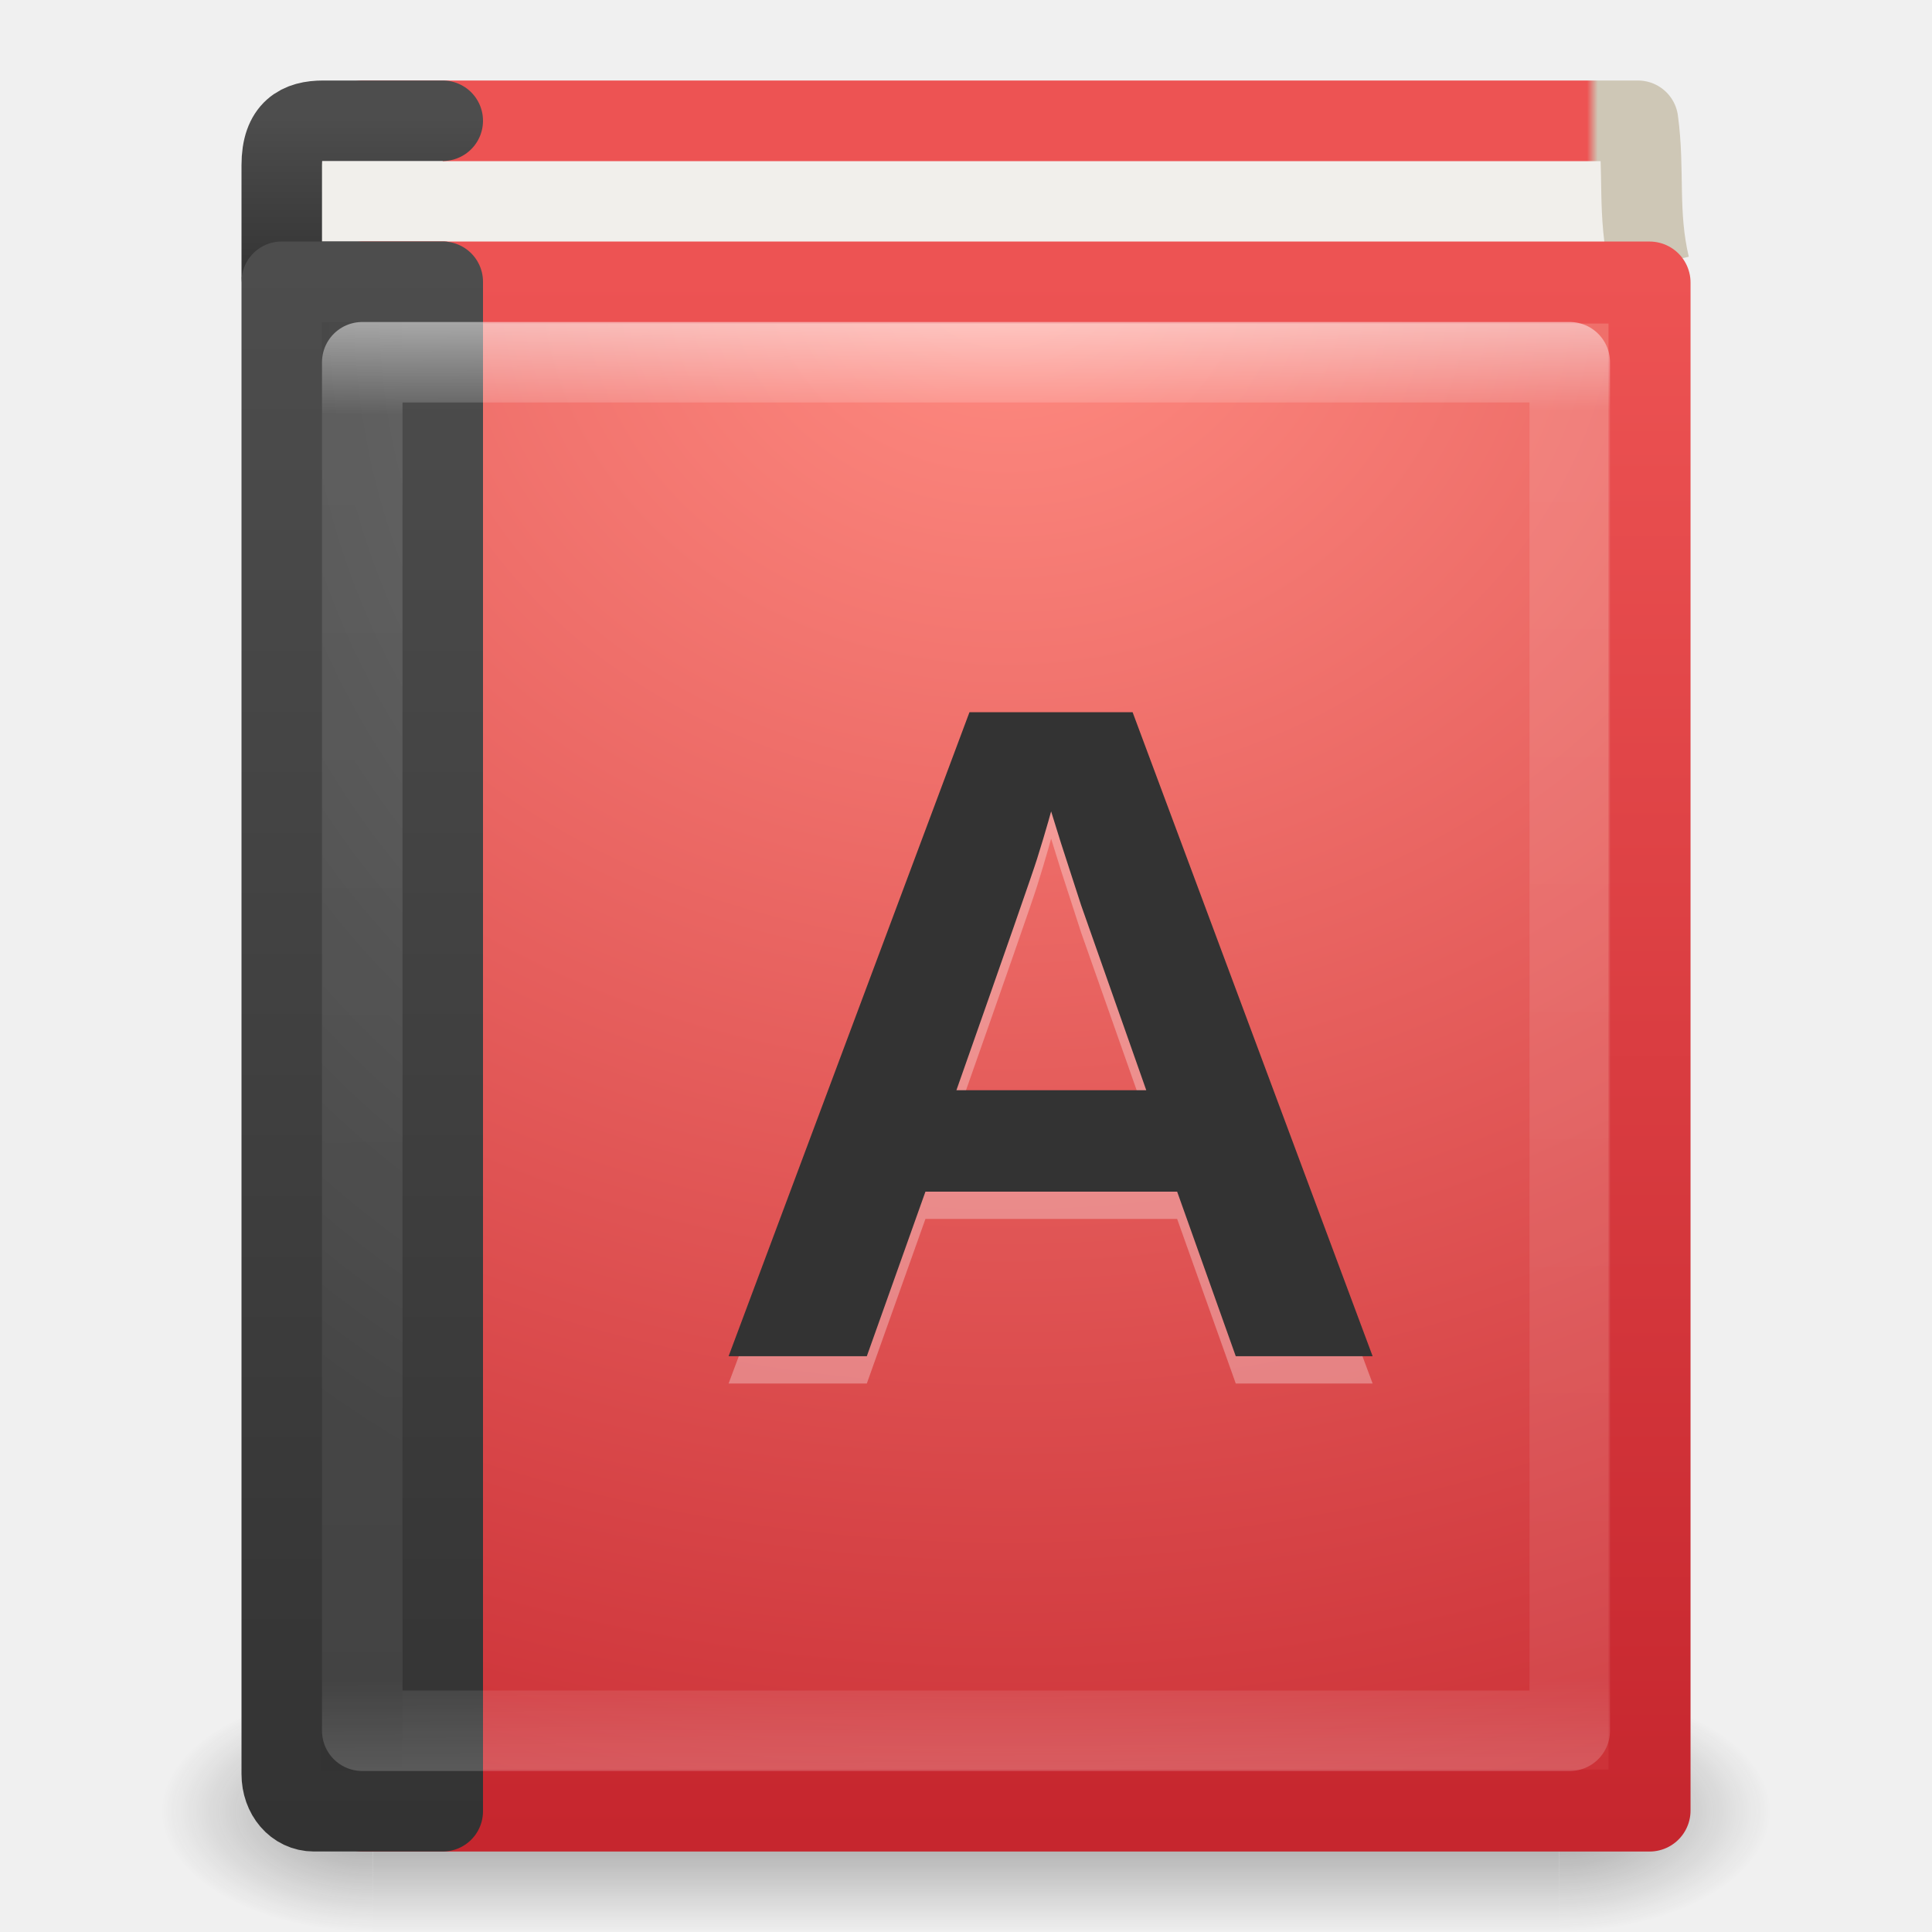
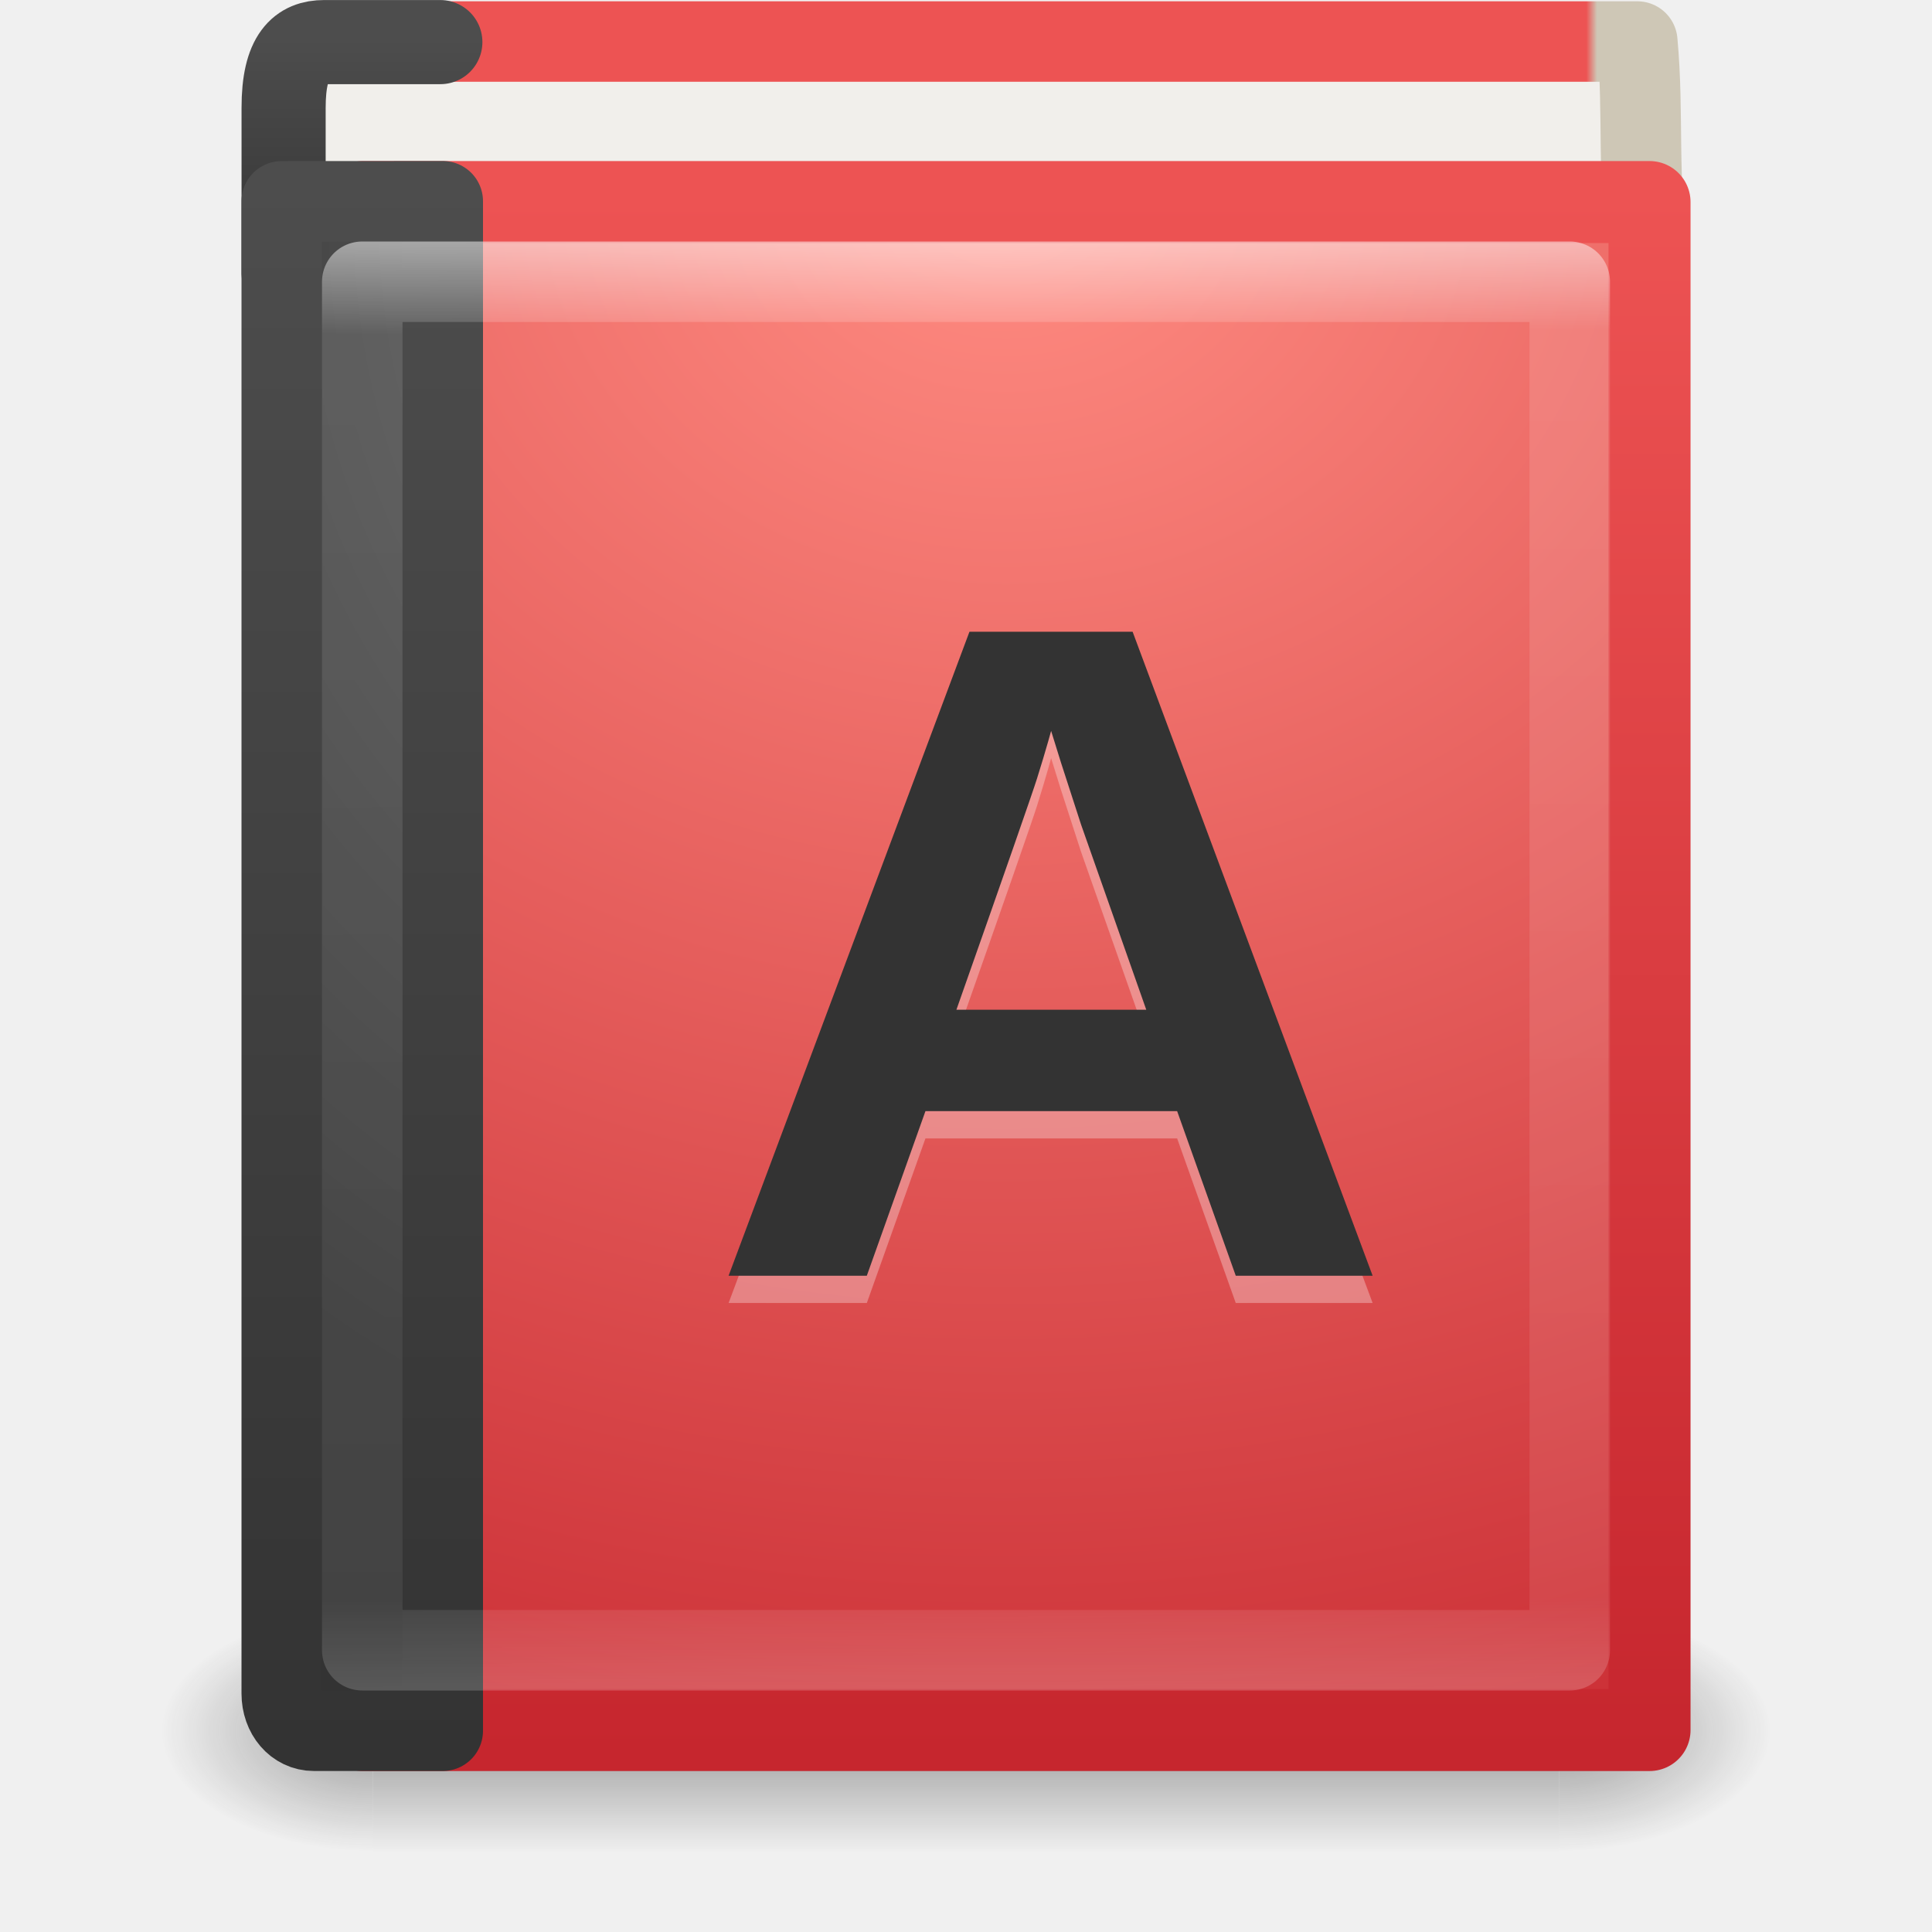
<svg xmlns="http://www.w3.org/2000/svg" xmlns:xlink="http://www.w3.org/1999/xlink" width="24" height="24" viewBox="0 0 24 24" id="svg2" version="1.1">
  <defs id="defs4">
    <linearGradient id="linearGradient4455">
      <stop id="stop4457" style="stop-color:#666666;stop-opacity:1" offset="0" />
      <stop id="stop4459" style="stop-color:#4f4f4f;stop-opacity:1" offset="0.262" />
      <stop id="stop4461" style="stop-color:#333333;stop-opacity:1" offset="0.705" />
      <stop id="stop4463" style="stop-color:#333333;stop-opacity:1" offset="1" />
    </linearGradient>
    <linearGradient id="linearGradient4449">
      <stop id="stop4451" style="stop-color:#333333;stop-opacity:1" offset="0" />
      <stop id="stop4453" style="stop-color:#4d4d4d;stop-opacity:1" offset="1" />
    </linearGradient>
    <linearGradient id="linearGradient4443">
      <stop id="stop4445" style="stop-color:#333333;stop-opacity:1" offset="0" />
      <stop id="stop4447" style="stop-color:#4d4d4d;stop-opacity:1" offset="1" />
    </linearGradient>
    <linearGradient id="linearGradient4226">
      <stop id="stop4228" style="stop-color:#f1efeb;stop-opacity:1" offset="0" />
      <stop id="stop4230" style="stop-color:#e1ddd2;stop-opacity:1" offset="1" />
    </linearGradient>
    <linearGradient id="linearGradient23419">
      <stop id="stop23421" style="stop-color:#000000;stop-opacity:1" offset="0" />
      <stop id="stop23423" style="stop-color:#000000;stop-opacity:0" offset="1" />
    </linearGradient>
    <linearGradient id="linearGradient4806-2-9">
      <stop id="stop4808-4-6" style="stop-color:#ffffff;stop-opacity:1" offset="0" />
      <stop id="stop4810-0-9" style="stop-color:#ffffff;stop-opacity:0.235" offset="0.424" />
      <stop id="stop4812-8-7" style="stop-color:#ffffff;stop-opacity:0.157" offset="0.821" />
      <stop id="stop4814-0-7" style="stop-color:#ffffff;stop-opacity:0.392" offset="1" />
    </linearGradient>
    <linearGradient xlink:href="#linearGradient4806-2-9" id="linearGradient7487" gradientUnits="userSpaceOnUse" gradientTransform="matrix(0.5306906,0,0,0.5306906,315.3446,662.793)" x1="71.204" y1="15.369" x2="71.204" y2="40.496" />
    <linearGradient xlink:href="#linearGradient4251" id="linearGradient7483" gradientUnits="userSpaceOnUse" gradientTransform="matrix(0.1875,0,0,0.1875,-740.5817,-382.5228)" x1="304" y1="98" x2="368" y2="210" />
    <linearGradient id="linearGradient4251">
      <stop id="stop4259" offset="0" style="stop-color:#cccccc;stop-opacity:1" />
      <stop style="stop-color:#f4f4f4;stop-opacity:1" offset="0.52" id="stop6460" />
      <stop style="stop-color:#c1c1c1;stop-opacity:1" offset="1" id="stop4183" />
    </linearGradient>
    <linearGradient xlink:href="#linearGradient4806-2-9" id="linearGradient7475" gradientUnits="userSpaceOnUse" gradientTransform="matrix(0.7756248,0,0,0.7756247,297.6662,655.9675)" x1="71.204" y1="15.369" x2="71.204" y2="40.496" />
    <linearGradient xlink:href="#linearGradient4140" id="linearGradient6964" gradientUnits="userSpaceOnUse" gradientTransform="matrix(0.2,0,0,0.2,286.4478,646.7817)" x1="288" y1="106" x2="384" y2="202" />
    <linearGradient id="linearGradient4140">
      <stop id="stop4142" offset="0" style="stop-color:#d7b217;stop-opacity:1" />
      <stop style="stop-color:#fff2b8;stop-opacity:1" offset="0.502" id="stop5784" />
      <stop id="stop4144" offset="1" style="stop-color:#d9b500;stop-opacity:1" />
    </linearGradient>
    <radialGradient r="10.625" fy="4.625" fx="62.625" cy="4.625" cx="62.625" gradientTransform="matrix(1.129412,0,0,0.2823525,282.9184,685.2758)" gradientUnits="userSpaceOnUse" id="radialGradient3090-9-3" xlink:href="#linearGradient23419" />
    <linearGradient gradientTransform="matrix(0.3909663,0,0,0.4700354,2.664748,1.442377)" gradientUnits="userSpaceOnUse" xlink:href="#linearGradient3195" id="linearGradient3063" y2="32.596" x2="24" y1="14.916" x1="24" />
    <linearGradient id="linearGradient3195">
      <stop offset="0" style="stop-color:#ffffff;stop-opacity:1" id="stop3197" />
      <stop offset="0.123" style="stop-color:#ffffff;stop-opacity:0.235" id="stop3199" />
      <stop offset="0.937" style="stop-color:#ffffff;stop-opacity:0.157" id="stop3201" />
      <stop offset="1" style="stop-color:#ffffff;stop-opacity:0.392" id="stop3203" />
    </linearGradient>
    <radialGradient gradientTransform="matrix(0,0.7455191,-0.6788126,0,18.7389,-1.181234)" gradientUnits="userSpaceOnUse" xlink:href="#linearGradient2867-449-88-871-390-598-476-591-434-148-57-177-641-289-620-227-114-444-680-744-8-7" id="radialGradient3066" fy="8.45" fx="10.904" r="20" cy="8.45" cx="10.904" />
    <linearGradient id="linearGradient2867-449-88-871-390-598-476-591-434-148-57-177-641-289-620-227-114-444-680-744-8-7">
      <stop offset="0" style="stop-color:#5f5f5f;stop-opacity:1" id="stop5430-8-6" />
      <stop offset="0.262" style="stop-color:#4f4f4f;stop-opacity:1" id="stop5432-3-5" />
      <stop offset="0.705" style="stop-color:#3b3b3b;stop-opacity:1" id="stop5434-1-6" />
      <stop offset="1" style="stop-color:#2b2b2b;stop-opacity:1" id="stop5436-8-9" />
    </linearGradient>
    <linearGradient gradientTransform="matrix(0.5369519,0,0,0.5302194,0.1161825,0.0296122)" gradientUnits="userSpaceOnUse" xlink:href="#linearGradient3707-319-631-407-324-616-674-812-821-107-178-392-400-6-7" id="linearGradient3068" y2="3.899" x2="24" y1="44" x1="24" />
    <linearGradient id="linearGradient3707-319-631-407-324-616-674-812-821-107-178-392-400-6-7">
      <stop offset="0" style="stop-color:#272727;stop-opacity:1" id="stop5440-4-4" />
      <stop offset="1" style="stop-color:#454545;stop-opacity:1" id="stop5442-3-5" />
    </linearGradient>
-     <linearGradient gradientTransform="matrix(0.4054054,0,0,0.4594594,2.270271,1.972683)" gradientUnits="userSpaceOnUse" xlink:href="#linearGradient3100" id="linearGradient3072" y2="43.758" x2="24.107" y1="4.431" x1="24" />
+     <linearGradient gradientTransform="matrix(0.4054054,0,0,0.4594525,2.270271,0.9730153)" gradientUnits="userSpaceOnUse" xlink:href="#linearGradient3100" id="linearGradient3072" y2="43.758" x2="24.107" y1="4.431" x1="24" />
    <linearGradient id="linearGradient3100">
      <stop offset="0" style="stop-color:#ffffff;stop-opacity:1" id="stop3102" />
      <stop offset="0.062" style="stop-color:#ffffff;stop-opacity:0.235" id="stop3104" />
      <stop offset="0.933" style="stop-color:#ffffff;stop-opacity:0.157" id="stop3106" />
      <stop offset="1" style="stop-color:#ffffff;stop-opacity:0.392" id="stop3108" />
    </linearGradient>
-     <radialGradient gradientTransform="matrix(0,1.138534,-0.9889027,-2.0976135e-8,19.65604,-4.750581)" gradientUnits="userSpaceOnUse" xlink:href="#linearGradient4455" id="radialGradient3075" fy="8.45" fx="7.496" r="20" cy="8.45" cx="7.496" />
-     <linearGradient gradientTransform="matrix(0.4,0,0,0.4871795,1.7,1.307398)" gradientUnits="userSpaceOnUse" xlink:href="#linearGradient4449" id="linearGradient3077" y2="3.899" x2="24" y1="44" x1="24" />
-     <radialGradient gradientTransform="matrix(0,1.271178,-1.497281,0,22.45332,-27.79134)" gradientUnits="userSpaceOnUse" xlink:href="#linearGradient8967" id="radialGradient3080" fy="6.648" fx="24.502" r="17.498" cy="6.648" cx="24.502" />
+     <radialGradient gradientTransform="matrix(0,1.138516,-0.9889027,-2.0975818e-8,19.65604,-5.750147)" gradientUnits="userSpaceOnUse" xlink:href="#linearGradient4455" id="radialGradient3075" fy="8.45" fx="7.496" r="20" cy="8.45" cx="7.496" />
+     <linearGradient gradientTransform="matrix(0.4,0,0,0.4871721,1.7,0.3077403)" gradientUnits="userSpaceOnUse" xlink:href="#linearGradient4449" id="linearGradient3077" y2="3.899" x2="24" y1="44" x1="24" />
+     <radialGradient gradientTransform="matrix(0,1.271158,-1.497281,0,22.45332,-28.79055)" gradientUnits="userSpaceOnUse" xlink:href="#linearGradient8967" id="radialGradient3080" fy="6.648" fx="24.502" r="17.498" cy="6.648" cx="24.502" />
    <linearGradient id="linearGradient8967">
      <stop offset="0" style="stop-color:#ff8c82;stop-opacity:1" id="stop8969" />
      <stop offset="1" style="stop-color:#c6262e;stop-opacity:1" id="stop8971" />
    </linearGradient>
-     <linearGradient gradientTransform="matrix(0.329571,0,0,0.3414124,1.953728,1.826421)" gradientUnits="userSpaceOnUse" xlink:href="#linearGradient3319" id="linearGradient3082" y2="61.482" x2="32.901" y1="4.648" x1="32.901" />
+     <linearGradient gradientTransform="matrix(0.329571,0,0,0.3414073,1.953728,0.8267556)" gradientUnits="userSpaceOnUse" xlink:href="#linearGradient3319" id="linearGradient3082" y2="61.482" x2="32.901" y1="4.648" x1="32.901" />
    <linearGradient id="linearGradient3319">
      <stop offset="0" style="stop-color:#ed5353;stop-opacity:1" id="stop3321" />
      <stop offset="1" style="stop-color:#c6262e;stop-opacity:1" id="stop3323" />
    </linearGradient>
    <linearGradient gradientTransform="matrix(0.4,0,0,0.5000033,0.9000221,1.249691)" gradientUnits="userSpaceOnUse" xlink:href="#linearGradient2346" id="linearGradient3085" y2="3" x2="10.654" y1="1" x1="10.654" />
    <linearGradient id="linearGradient2346">
      <stop offset="0" style="stop-color:#f1efeb;stop-opacity:1" id="stop2348" />
      <stop offset="1" style="stop-color:#e1ddd2;stop-opacity:1" id="stop2350" />
    </linearGradient>
-     <linearGradient gradientTransform="matrix(0.4,0,0,0.05128207,1.700127,1.268936)" gradientUnits="userSpaceOnUse" xlink:href="#linearGradient4443" id="linearGradient3087" y2="3.899" x2="24" y1="44" x1="24" />
+     <linearGradient gradientTransform="matrix(0.3894149,0,0,0.07575434,1.770374,0.1818948)" gradientUnits="userSpaceOnUse" xlink:href="#linearGradient4443" id="linearGradient3087" y2="3.899" x2="24" y1="44" x1="24" />
    <linearGradient gradientTransform="matrix(0.5258947,0,0,1.016458,-0.2584514,-1.491949)" gradientUnits="userSpaceOnUse" xlink:href="#linearGradient4226" id="linearGradient3090" y2="4.497" x2="24.64" y1="3.381" x1="24.64" />
-     <linearGradient gradientTransform="matrix(0.375135,0,0,0.4958496,0.2302312,1.134645)" gradientUnits="userSpaceOnUse" xlink:href="#linearGradient3110" id="linearGradient3092" y2="0.065" x2="54.887" y1="0.065" x1="10.199" />
+     <linearGradient gradientTransform="matrix(0.3748097,0,0,0.7374937,0.2402512,-0.02878131)" gradientUnits="userSpaceOnUse" xlink:href="#linearGradient3110" id="linearGradient3092" y2="0.065" x2="54.887" y1="0.065" x1="10.199" />
    <linearGradient id="linearGradient3110">
      <stop offset="0" style="stop-color:#ed5353;stop-opacity:1" id="stop3112" />
      <stop offset="0.934" style="stop-color:#ed5353;stop-opacity:1" id="stop3114" />
      <stop offset="0.942" style="stop-color:#cec7b6;stop-opacity:1" id="stop3116" />
      <stop offset="1" style="stop-color:#cec7b6;stop-opacity:1" id="stop3118" />
    </linearGradient>
    <radialGradient gradientTransform="matrix(2.003784,0,0,1.4,27.98813,-17.4)" gradientUnits="userSpaceOnUse" xlink:href="#linearGradient3688-166-749-49" id="radialGradient3082-993" fy="43.5" fx="4.993" r="2.5" cy="43.5" cx="4.993" />
    <linearGradient id="linearGradient3688-166-749-49">
      <stop offset="0" style="stop-color:#181818;stop-opacity:1" id="stop3079" />
      <stop offset="1" style="stop-color:#181818;stop-opacity:0" id="stop3081" />
    </linearGradient>
    <radialGradient gradientTransform="matrix(2.003784,0,0,1.4,-20.01187,-104.4)" gradientUnits="userSpaceOnUse" xlink:href="#linearGradient3688-166-749-49" id="radialGradient3084-992" fy="43.5" fx="4.993" r="2.5" cy="43.5" cx="4.993" />
    <linearGradient gradientUnits="userSpaceOnUse" xlink:href="#linearGradient3702-501-757-979" id="linearGradient3086-631" y2="39.999" x2="25.058" y1="47.028" x1="25.058" />
    <linearGradient id="linearGradient3702-501-757-979">
      <stop offset="0" style="stop-color:#181818;stop-opacity:0" id="stop3091" />
      <stop offset="0.5" style="stop-color:#181818;stop-opacity:1" id="stop3093" />
      <stop offset="1" style="stop-color:#181818;stop-opacity:0" id="stop3095" />
    </linearGradient>
    <linearGradient xlink:href="#linearGradient3707-319-631-407-324-616-674-812-821-107-178-392-400-6-7" id="linearGradient4714" x1="12.79" y1="17.016" x2="12.806" y2="9.145" gradientUnits="userSpaceOnUse" />
  </defs>
-   <g transform="matrix(0.4999998,0,0,0.3333336,-1.999996e-7,8.33333)" id="g2036" style="display:inline">
+   <g transform="matrix(0.4999998,0,0,0.3333286,-1.999996e-7,7.333567)" id="g2036" style="display:inline">
    <g transform="matrix(1.052632,0,0,1.285713,-1.263158,-13.42854)" id="g3712" style="opacity:0.4">
      <rect width="5" height="7" x="38" y="40" id="rect2801" style="fill:url(#radialGradient3082-993);fill-opacity:1;stroke:none" />
      <rect width="5" height="7" x="-10" y="-47" transform="scale(-1,-1)" id="rect3696" style="fill:url(#radialGradient3084-992);fill-opacity:1;stroke:none" />
      <rect width="28" height="7" x="10" y="40" id="rect3700" style="fill:url(#linearGradient3086-631);fill-opacity:1;stroke:none" />
    </g>
  </g>
-   <path d="M 20.491,3.304 C 20.336,2.646 20.432,2.128 20.347,1.501 l -15.837,0 0.093,1.991" id="path2723" style="display:inline;fill:#f1efeb;fill-opacity:1;stroke:url(#linearGradient3092);stroke-width:1.002;stroke-linecap:butt;stroke-linejoin:round;stroke-miterlimit:0;stroke-dasharray:none;stroke-dashoffset:0;stroke-opacity:1" />
-   <path d="m 5.5,3.5 -1.6,0 c -0.228,0 -0.4,-0.021 -0.4,-0.049 l 0,-1.398 c 0,-0.444 0.224,-0.553 0.516,-0.553 l 1.484,0" id="rect5505-21-3-9" style="color:#000000;display:inline;overflow:visible;visibility:visible;fill:#f1efeb;fill-opacity:1;fill-rule:nonzero;stroke:url(#linearGradient3087);stroke-width:1;stroke-linecap:round;stroke-linejoin:round;stroke-miterlimit:4;stroke-dasharray:none;stroke-dashoffset:0;stroke-opacity:1;marker:none;enable-background:accumulate" />
-   <rect width="15.981" height="18.981" x="4.51" y="3.51" id="rect2719" style="display:inline;fill:url(#radialGradient3080);fill-opacity:1;stroke:url(#linearGradient3082);stroke-width:1.019;stroke-linecap:round;stroke-linejoin:round;stroke-miterlimit:0;stroke-dasharray:none;stroke-dashoffset:0;stroke-opacity:1" />
-   <path d="m 5.5,3.5 c 0,0 0,13.212 0,19 l -1.6,0 c -0.228,0 -0.4,-0.201 -0.4,-0.463 l 0,-18.537 z" id="rect5505-21-3" style="color:#000000;display:inline;overflow:visible;visibility:visible;fill:url(#radialGradient3075);fill-opacity:1;fill-rule:nonzero;stroke:url(#linearGradient3077);stroke-width:1;stroke-linecap:round;stroke-linejoin:round;stroke-miterlimit:4;stroke-dasharray:none;stroke-dashoffset:0;stroke-opacity:1;marker:none;enable-background:accumulate" />
-   <rect width="15" height="17" x="4.5" y="4.5" id="rect6741-0" style="opacity:0.5;fill:none;stroke:url(#linearGradient3072);stroke-width:1;stroke-linecap:round;stroke-linejoin:round;stroke-miterlimit:4;stroke-dasharray:none;stroke-dashoffset:0;stroke-opacity:1" />
-   <g style="font-style:normal;font-variant:normal;font-weight:bold;font-stretch:normal;font-size:7.5px;line-height:125%;font-family:sans-serif;-inkscape-font-specification:'sans-serif Bold';letter-spacing:0px;word-spacing:0px;fill:#ffffff;fill-opacity:0.309;stroke:none;stroke-width:1px;stroke-linecap:butt;stroke-linejoin:miter;stroke-opacity:1" id="text4687-7" transform="matrix(1.059939,0,0,1.033609,-0.4885999,-0.3849174)">
+   <path d="M 20.483,3.198 C 20.328,2.219 20.425,1.449 20.339,0.516 l -15.824,0 0.093,2.961" id="path2723" style="display:inline;fill:#f1efeb;fill-opacity:1;stroke:url(#linearGradient3092);stroke-width:1;stroke-linecap:round;stroke-linejoin:round;stroke-miterlimit:0;stroke-dasharray:none;stroke-dashoffset:0;stroke-opacity:1" />
+   <path d="m 5.47,3.477 -1.558,0 c -0.222,0 -0.389,-0.031 -0.389,-0.072 l 0,-2.065 c 0,-0.656 0.218,-0.817 0.503,-0.817 l 1.444,0" id="rect5505-21-3-9" style="color:#000000;display:inline;overflow:visible;visibility:visible;fill:#f1efeb;fill-opacity:1;fill-rule:nonzero;stroke:url(#linearGradient3087);stroke-width:1.045;stroke-linecap:round;stroke-linejoin:round;stroke-miterlimit:4;stroke-dasharray:none;stroke-dashoffset:0;stroke-opacity:1;marker:none;enable-background:accumulate" />
+   <rect width="15.981" height="18.981" x="4.51" y="2.51" id="rect2719" style="display:inline;fill:url(#radialGradient3080);fill-opacity:1;stroke:url(#linearGradient3082);stroke-width:1.019;stroke-linecap:round;stroke-linejoin:round;stroke-miterlimit:0;stroke-dasharray:none;stroke-dashoffset:0;stroke-opacity:1" />
+   <path d="m 5.5,2.5 c 0,0 0,13.211 0,19 l -1.6,0 c -0.228,0 -0.4,-0.201 -0.4,-0.463 l 0,-18.536 z" id="rect5505-21-3" style="color:#000000;display:inline;overflow:visible;visibility:visible;fill:url(#radialGradient3075);fill-opacity:1;fill-rule:nonzero;stroke:url(#linearGradient3077);stroke-width:1;stroke-linecap:round;stroke-linejoin:round;stroke-miterlimit:4;stroke-dasharray:none;stroke-dashoffset:0;stroke-opacity:1;marker:none;enable-background:accumulate" />
+   <rect width="15" height="17" x="4.5" y="3.5" id="rect6741-0" style="opacity:0.5;fill:none;stroke:url(#linearGradient3072);stroke-width:1;stroke-linecap:round;stroke-linejoin:round;stroke-miterlimit:4;stroke-dasharray:none;stroke-dashoffset:0;stroke-opacity:1" />
+   <g style="font-style:normal;font-variant:normal;font-weight:bold;font-stretch:normal;font-size:7.5px;line-height:125%;font-family:sans-serif;-inkscape-font-specification:'sans-serif Bold';letter-spacing:0px;word-spacing:0px;fill:#ffffff;fill-opacity:0.309;stroke:none;stroke-width:1px;stroke-linecap:butt;stroke-linejoin:miter;stroke-opacity:1" id="text4687-7" transform="matrix(1.059939,0,0,1.033594,-0.4885999,-1.38455)">
    <path d="m 14.944,17 -0.687,-1.978 -2.95,0 L 10.62,17 9,17 l 2.823,-7.74 1.912,0 L 16.548,17 14.944,17 Z m -2.164,-6.548 -0.033,0.121 q -0.055,0.198 -0.132,0.45 -0.077,0.253 -0.945,2.78 l 2.225,0 -0.764,-2.225 -0.236,-0.747 -0.115,-0.379 z" style="font-size:11.25px;fill:#ffffff;fill-opacity:0.309" id="path4692-5" />
  </g>
-   <g style="font-style:normal;font-variant:normal;font-weight:bold;font-stretch:normal;font-size:7.5px;line-height:125%;font-family:sans-serif;-inkscape-font-specification:'sans-serif Bold';letter-spacing:0px;word-spacing:0px;fill:#333333;fill-opacity:1;stroke:none;stroke-width:1px;stroke-linecap:butt;stroke-linejoin:miter;stroke-opacity:1" id="text4687" transform="matrix(1.059939,0,0,1.033609,-0.4885999,-0.7239009)">
+   <g style="font-style:normal;font-variant:normal;font-weight:bold;font-stretch:normal;font-size:7.5px;line-height:125%;font-family:sans-serif;-inkscape-font-specification:'sans-serif Bold';letter-spacing:0px;word-spacing:0px;fill:#333333;fill-opacity:1;stroke:none;stroke-width:1px;stroke-linecap:butt;stroke-linejoin:miter;stroke-opacity:1" id="text4687" transform="matrix(1.059939,0,0,1.033594,-0.4885999,-1.723528)">
    <path d="m 14.944,17 -0.687,-1.978 -2.95,0 L 10.62,17 9,17 l 2.823,-7.74 1.912,0 L 16.548,17 14.944,17 Z m -2.164,-6.548 -0.033,0.121 q -0.055,0.198 -0.132,0.45 -0.077,0.253 -0.945,2.78 l 2.225,0 -0.764,-2.225 -0.236,-0.747 -0.115,-0.379 z" style="font-size:11.25px;fill:#333333;fill-opacity:1" id="path4692" />
  </g>
</svg>
